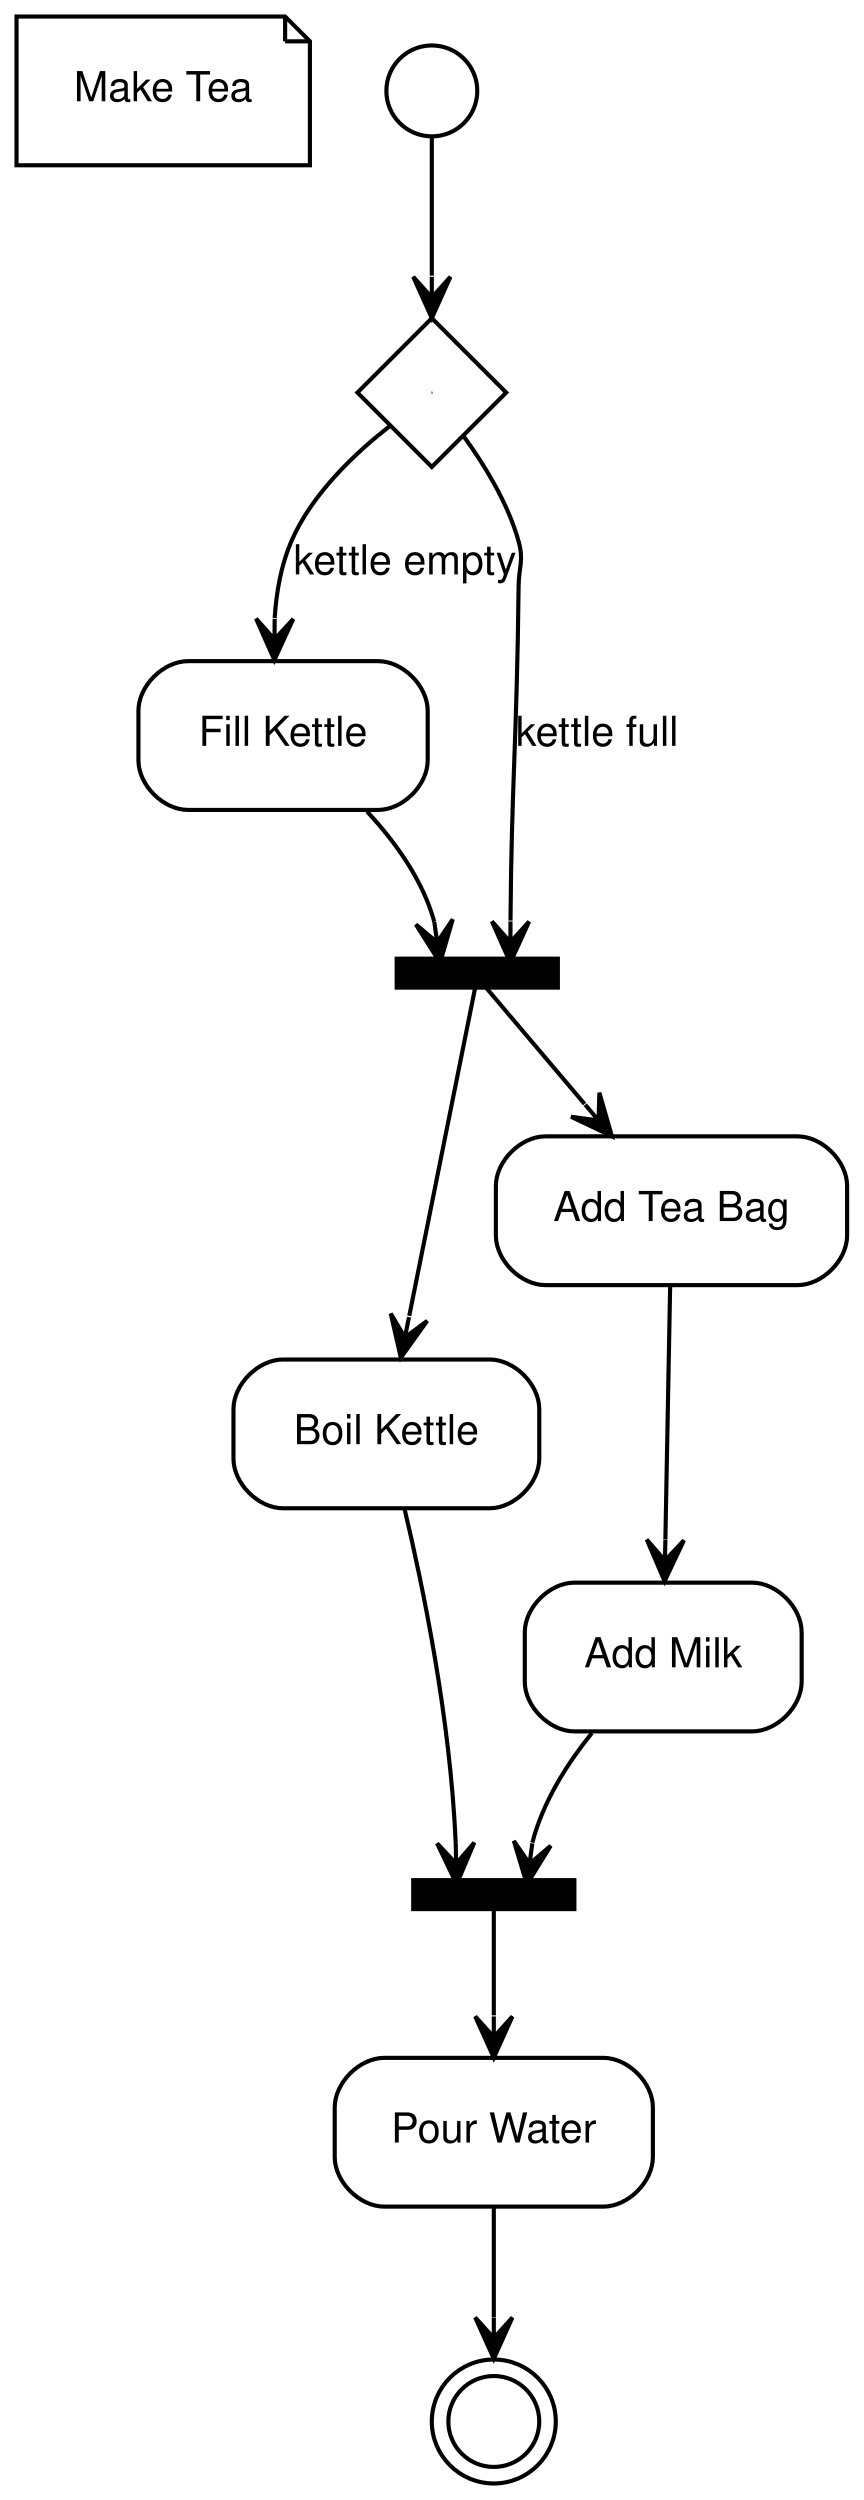
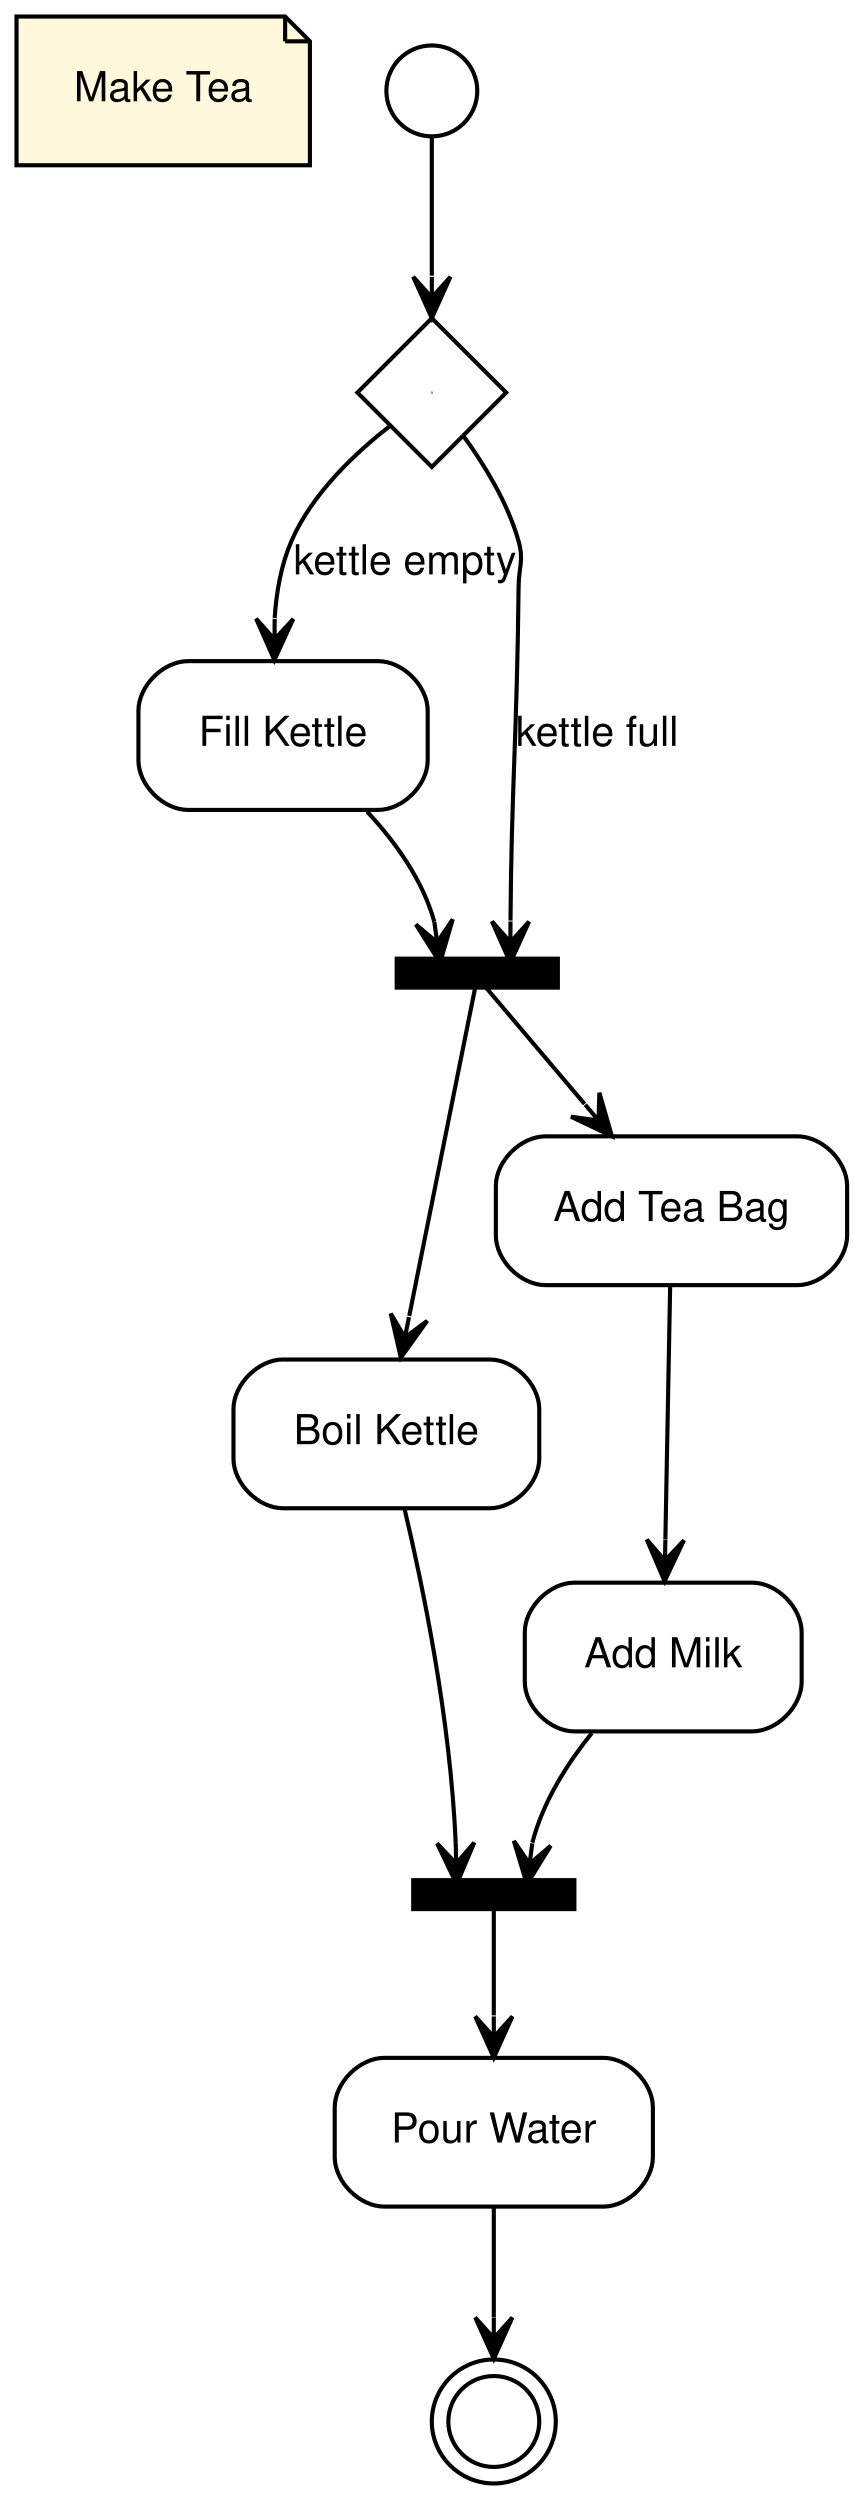
<svg xmlns="http://www.w3.org/2000/svg" width="209pt" height="605pt" viewBox="0.00 0.00 209.00 605.00">
  <g id="graph0" class="graph" transform="scale(1 1) rotate(0) translate(4 601)">
    <g id="node1" class="node">
-       <polygon fill="none" stroke="black" points="65,-597 0,-597 0,-561 71,-561 71,-591 65,-597" />
+       <polygon fill="cornsilk" stroke="black" points="65,-597 0,-597 0,-561 71,-561 71,-591 65,-597" />
      <polyline fill="none" stroke="black" points="65,-597 65,-591 " />
      <polyline fill="none" stroke="black" points="71,-591 65,-591 " />
      <text text-anchor="middle" x="35.5" y="-576.5" font-family="Helvetica,sans-Serif" font-size="10.00">Make Tea</text>
    </g>
    <g id="node2" class="node">
      <ellipse fill="none" stroke="black" cx="100.5" cy="-579" rx="11" ry="11" />
    </g>
    <g id="node3" class="node">
      <polygon fill="none" stroke="black" points="100.5,-524 82.5,-506 100.5,-488 118.5,-506 100.5,-524" />
      <text text-anchor="middle" x="100.5" y="-505.7" font-family="Helvetica,sans-Serif" font-size="1.00">a</text>
    </g>
    <g id="edge1" class="edge">
      <path fill="none" stroke="black" d="M100.5,-567.83C100.5,-559.08 100.5,-546.05 100.5,-534.29" />
      <polygon fill="black" stroke="black" points="100.5,-524.01 105,-534.01 100.5,-529.01 100.5,-534.01 100.5,-534.01 100.5,-534.01 100.5,-529.01 96,-534.01 100.5,-524.01 100.5,-524.01" />
    </g>
    <g id="node4" class="node">
      <path fill="none" stroke="black" d="M87.5,-441C87.5,-441 41.5,-441 41.5,-441 35.5,-441 29.5,-435 29.5,-429 29.5,-429 29.5,-417 29.5,-417 29.5,-411 35.5,-405 41.5,-405 41.5,-405 87.5,-405 87.5,-405 93.5,-405 99.5,-411 99.5,-417 99.5,-417 99.5,-429 99.5,-429 99.5,-435 93.5,-441 87.5,-441" />
      <text text-anchor="middle" x="64.5" y="-420.5" font-family="Helvetica,sans-Serif" font-size="10.00">Fill Kettle</text>
    </g>
    <g id="edge2" class="edge">
      <path fill="none" stroke="black" d="M90.43,-497.97C82.34,-491.68 71.53,-481.67 66.5,-470 64.03,-464.26 62.88,-457.74 62.47,-451.45" />
      <polygon fill="black" stroke="black" points="62.4,-441.26 66.97,-451.22 62.43,-446.26 62.47,-451.26 62.47,-451.26 62.47,-451.26 62.43,-446.26 57.97,-451.29 62.4,-441.26 62.4,-441.26" />
      <text text-anchor="middle" x="94" y="-462" font-family="Helvetica,sans-Serif" font-size="10.00">kettle empty</text>
    </g>
    <g id="node5" class="node">
      <polygon fill="black" stroke="black" stroke-width="4" points="93.5,-363.5 93.5,-367.5 129.5,-367.5 129.5,-363.5 93.5,-363.5" />
      <text text-anchor="middle" x="102.14" y="-365.2" font-family="Helvetica,sans-Serif" font-size="1.00"> </text>
      <polyline fill="none" stroke="black" stroke-width="4" points="110.78,-363.5 110.78,-367.5 " />
      <text text-anchor="middle" x="119.92" y="-365.2" font-family="Helvetica,sans-Serif" font-size="1.00"> </text>
    </g>
    <g id="edge4" class="edge">
      <path fill="none" stroke="black" d="M108.11,-495.55C112.99,-488.86 118.89,-479.42 121.5,-470 122.81,-465.29 121.55,-463.89 121.5,-459 121.1,-422.18 119.77,-410.51 119.54,-378.21" />
      <polygon fill="black" stroke="black" points="119.5,-368 124.04,-377.98 119.52,-373 119.54,-378 119.54,-378 119.54,-378 119.52,-373 115.04,-378.02 119.5,-368 119.5,-368" />
      <text text-anchor="middle" x="140.5" y="-420.5" font-family="Helvetica,sans-Serif" font-size="10.00">kettle full</text>
    </g>
    <g id="edge3" class="edge">
      <path fill="none" stroke="black" d="M84.83,-404.6C91.68,-397.25 98.3,-388.05 101.1,-377.94" />
      <polygon fill="black" stroke="black" points="102.5,-368 105.56,-378.53 101.8,-372.95 101.1,-377.9 101.1,-377.9 101.1,-377.9 101.8,-372.95 96.65,-377.27 102.5,-368 102.5,-368" />
    </g>
    <g id="node6" class="node">
      <path fill="none" stroke="black" d="M114.5,-272C114.5,-272 64.5,-272 64.5,-272 58.5,-272 52.5,-266 52.5,-260 52.5,-260 52.5,-248 52.5,-248 52.5,-242 58.5,-236 64.5,-236 64.5,-236 114.5,-236 114.5,-236 120.5,-236 126.5,-242 126.5,-248 126.5,-248 126.5,-260 126.5,-260 126.5,-266 120.5,-272 114.5,-272" />
      <text text-anchor="middle" x="89.5" y="-251.5" font-family="Helvetica,sans-Serif" font-size="10.00">Boil Kettle</text>
    </g>
    <g id="edge5" class="edge">
      <path fill="none" stroke="black" d="M111.25,-363.27C109.68,-355.44 100.95,-311.98 95.04,-282.55" />
      <polygon fill="black" stroke="black" points="93,-272.44 99.39,-281.36 93.99,-277.34 94.97,-282.25 94.97,-282.25 94.97,-282.25 93.99,-277.34 90.56,-283.13 93,-272.44 93,-272.44" />
    </g>
    <g id="node8" class="node">
      <path fill="none" stroke="black" d="M189,-326C189,-326 128,-326 128,-326 122,-326 116,-320 116,-314 116,-314 116,-302 116,-302 116,-296 122,-290 128,-290 128,-290 189,-290 189,-290 195,-290 201,-296 201,-302 201,-302 201,-314 201,-314 201,-320 195,-326 189,-326" />
      <text text-anchor="middle" x="158.5" y="-305.5" font-family="Helvetica,sans-Serif" font-size="10.00">Add Tea Bag</text>
    </g>
    <g id="edge7" class="edge">
      <path fill="none" stroke="black" d="M112.66,-363.13C116.19,-358.97 127.15,-346.02 137.47,-333.83" />
      <polygon fill="black" stroke="black" points="144.08,-326.03 141.05,-336.57 140.85,-329.84 137.62,-333.66 137.62,-333.66 137.62,-333.66 140.85,-329.84 134.18,-330.75 144.08,-326.03 144.08,-326.03" />
    </g>
    <g id="node7" class="node">
      <polygon fill="black" stroke="black" stroke-width="4" points="97.5,-140.5 97.5,-144.5 133.5,-144.5 133.5,-140.5 97.5,-140.5" />
      <text text-anchor="middle" x="106.14" y="-142.2" font-family="Helvetica,sans-Serif" font-size="1.00"> </text>
      <polyline fill="none" stroke="black" stroke-width="4" points="114.78,-140.5 114.78,-144.5 " />
      <text text-anchor="middle" x="123.92" y="-142.2" font-family="Helvetica,sans-Serif" font-size="1.00"> </text>
    </g>
    <g id="edge6" class="edge">
      <path fill="none" stroke="black" d="M93.88,-235.92C98.4,-216.89 104.99,-184.86 106.28,-155.02" />
      <polygon fill="black" stroke="black" points="106.5,-145 110.78,-155.1 106.39,-150 106.28,-155 106.28,-155 106.28,-155 106.39,-150 101.78,-154.9 106.5,-145 106.5,-145" />
    </g>
    <g id="node10" class="node">
      <path fill="none" stroke="black" d="M142,-103C142,-103 89,-103 89,-103 83,-103 77,-97 77,-91 77,-91 77,-79 77,-79 77,-73 83,-67 89,-67 89,-67 142,-67 142,-67 148,-67 154,-73 154,-79 154,-79 154,-91 154,-91 154,-97 148,-103 142,-103" />
      <text text-anchor="middle" x="115.5" y="-82.5" font-family="Helvetica,sans-Serif" font-size="10.00">Pour Water</text>
    </g>
    <g id="edge10" class="edge">
      <path fill="none" stroke="black" d="M115.5,-140.13C115.5,-136.24 115.5,-124.7 115.5,-113.27" />
      <polygon fill="black" stroke="black" points="115.5,-103.03 120,-113.03 115.5,-108.03 115.5,-113.03 115.5,-113.03 115.5,-113.03 115.5,-108.03 111,-113.03 115.5,-103.03 115.5,-103.03" />
    </g>
    <g id="node9" class="node">
      <path fill="none" stroke="black" d="M178,-218C178,-218 135,-218 135,-218 129,-218 123,-212 123,-206 123,-206 123,-194 123,-194 123,-188 129,-182 135,-182 135,-182 178,-182 178,-182 184,-182 190,-188 190,-194 190,-194 190,-206 190,-206 190,-212 184,-218 178,-218" />
      <text text-anchor="middle" x="156.5" y="-197.5" font-family="Helvetica,sans-Serif" font-size="10.00">Add Milk</text>
    </g>
    <g id="edge8" class="edge">
      <path fill="none" stroke="black" d="M158.18,-289.97C157.87,-273.38 157.38,-247.88 157.02,-228.43" />
      <polygon fill="black" stroke="black" points="156.83,-218.34 161.52,-228.25 156.92,-223.34 157.02,-228.34 157.02,-228.34 157.02,-228.34 156.92,-223.34 152.52,-228.42 156.83,-218.34 156.83,-218.34" />
    </g>
    <g id="edge9" class="edge">
      <path fill="none" stroke="black" d="M139.23,-181.6C133.24,-174.19 127.39,-164.97 124.83,-155.08" />
      <polygon fill="black" stroke="black" points="123.5,-145 129.27,-154.32 124.16,-149.96 124.81,-154.91 124.81,-154.91 124.81,-154.91 124.16,-149.96 120.35,-155.5 123.5,-145 123.5,-145" />
    </g>
    <g id="node11" class="node">
      <ellipse fill="none" stroke="black" cx="115.5" cy="-15" rx="11" ry="11" />
      <ellipse fill="none" stroke="black" cx="115.5" cy="-15" rx="15" ry="15" />
    </g>
    <g id="edge11" class="edge">
      <path fill="none" stroke="black" d="M115.5,-66.84C115.5,-58.78 115.5,-49.04 115.5,-40.25" />
      <polygon fill="black" stroke="black" points="115.5,-30.17 120,-40.17 115.5,-35.17 115.5,-40.17 115.5,-40.17 115.5,-40.17 115.5,-35.17 111,-40.17 115.5,-30.17 115.5,-30.17" />
    </g>
  </g>
</svg>
